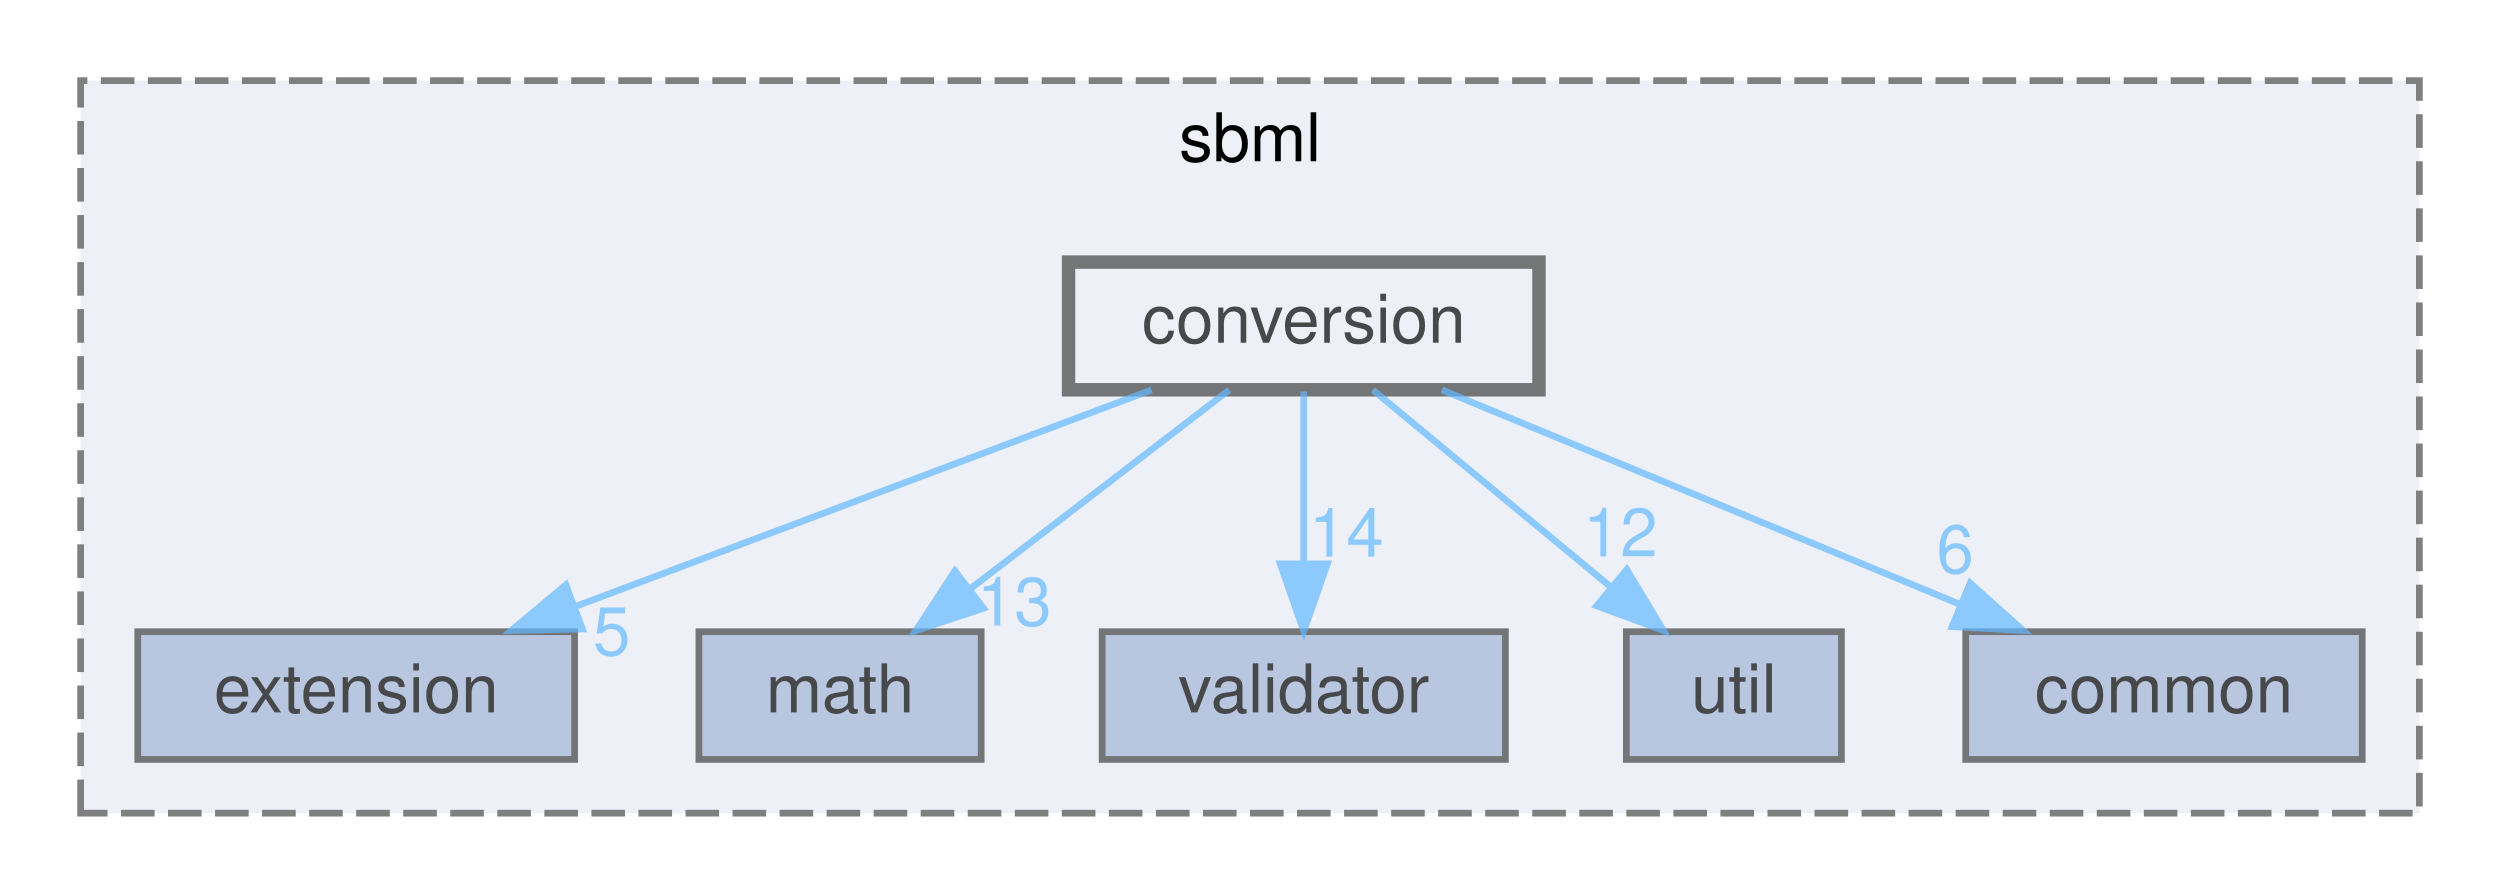
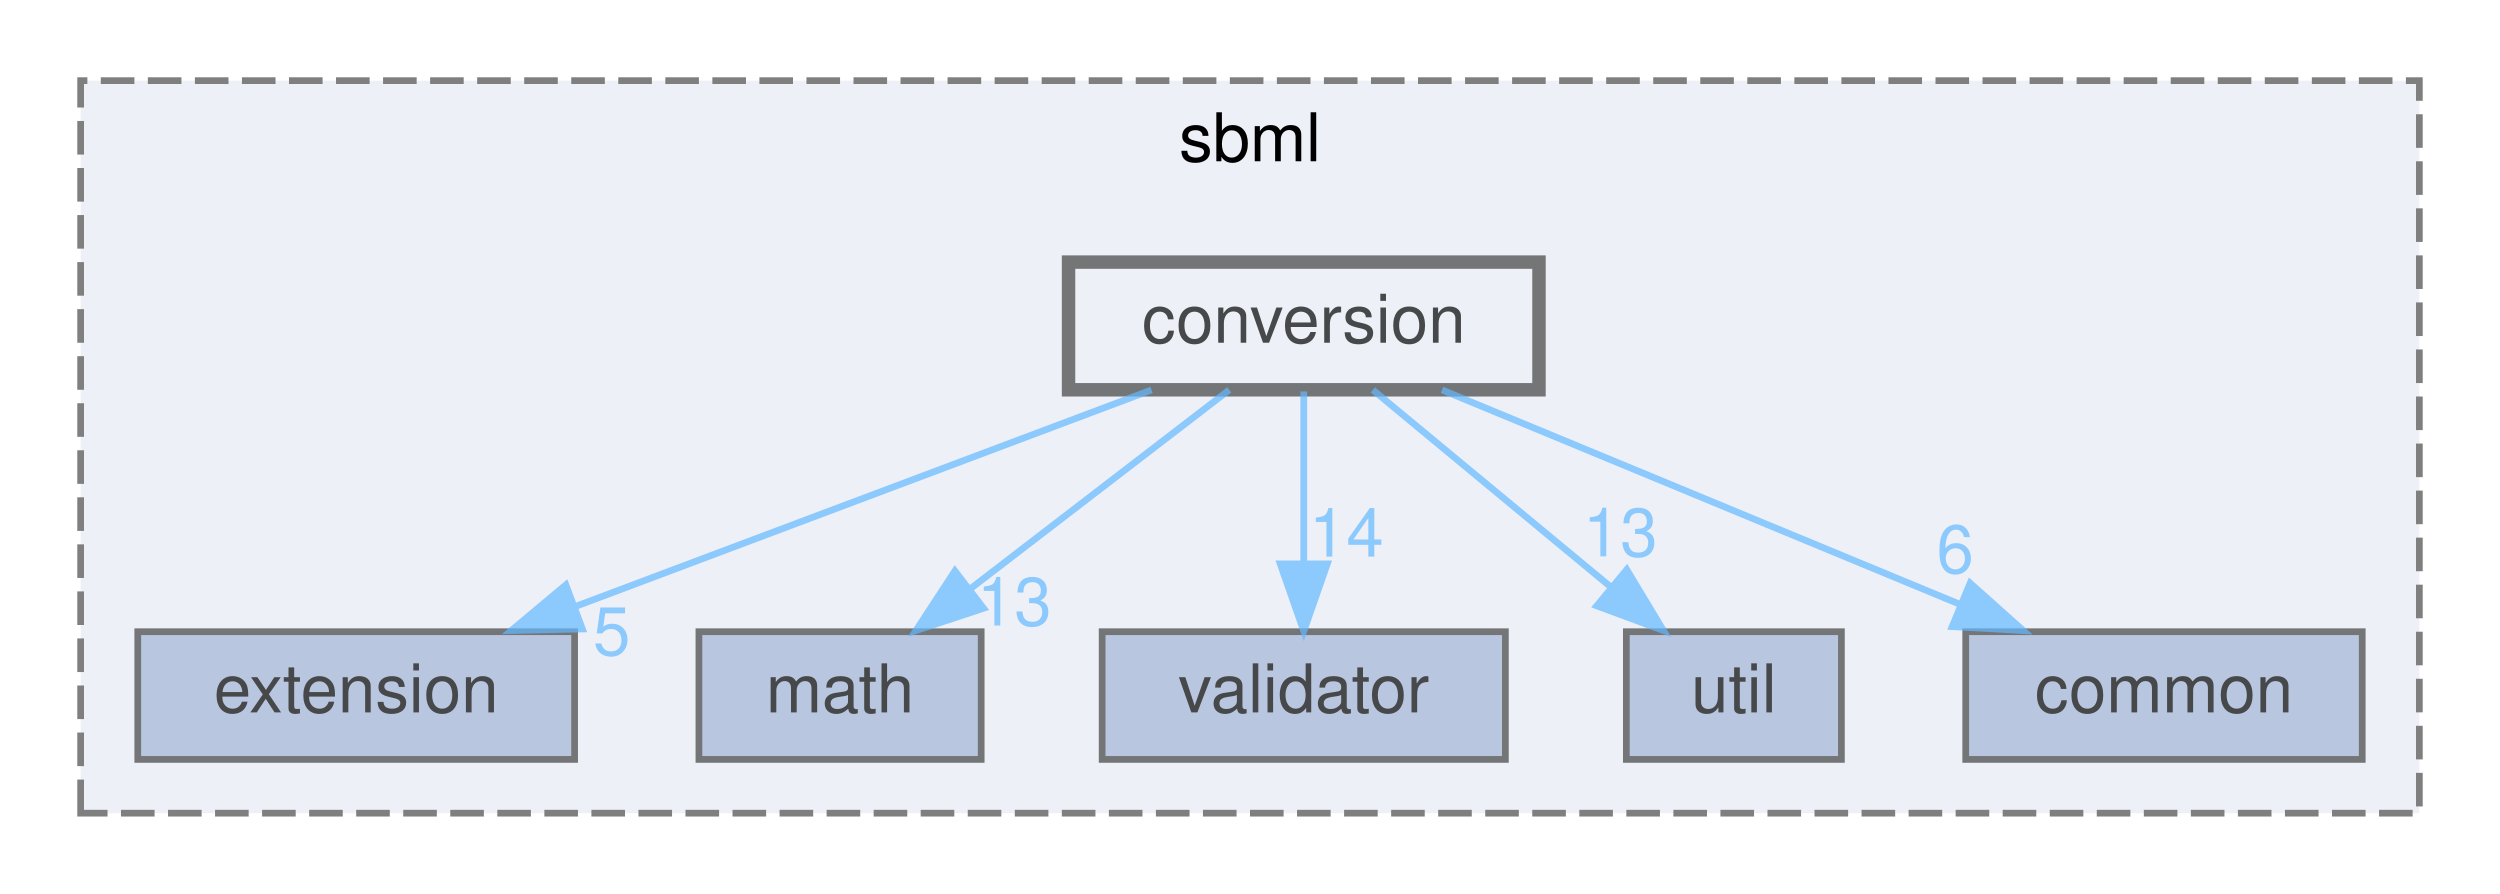
<svg xmlns="http://www.w3.org/2000/svg" xmlns:xlink="http://www.w3.org/1999/xlink" width="372pt" height="133pt" viewBox="0.00 0.00 372.00 133.00">
  <svg id="main" version="1.1" xml:space="preserve">
    <style type="text/css">
.node, .edge {opacity: 0.7;}
.node.selected, .edge.selected {opacity: 1;}
.edge:hover path { stroke: red; }
.edge:hover polygon { stroke: red; fill: red; }
</style>
    <svg id="graph" class="graph">
      <g id="graph0" class="graph" transform="scale(1 1) rotate(0) translate(4 129)">
        <g id="clust1" class="cluster">
          <g id="a_clust1">
            <a xlink:href="dir_a359a38bc464cff0ef8a57dc34360380.html" target="_top" xlink:title="sbml">
              <polygon fill="#edf0f7" stroke="#7f7f7f" stroke-dasharray="5,2" points="8,-8 8,-117 356,-117 356,-8 8,-8" />
              <text text-anchor="middle" x="182" y="-105" font-family="Helvetica,sans-Serif" font-size="10.00">sbml</text>
            </a>
          </g>
        </g>
        <g id="node1" class="node">
          <g id="a_node1">
            <a xlink:href="dir_3f96c34ad80e9031c68706862fabf1a4.html" target="_top" xlink:title="extension">
              <polygon fill="#a2b4d6" stroke="#404040" points="81.5,-35 16.5,-35 16.5,-16 81.5,-16 81.5,-35" />
              <text text-anchor="middle" x="49" y="-23" font-family="Helvetica,sans-Serif" font-size="10.00">extension</text>
            </a>
          </g>
        </g>
        <g id="node2" class="node">
          <g id="a_node2">
            <a xlink:href="dir_48ff6375d03f1aa509a6e0480f966544.html" target="_top" xlink:title="math">
              <polygon fill="#a2b4d6" stroke="#404040" points="142,-35 100,-35 100,-16 142,-16 142,-35" />
              <text text-anchor="middle" x="121" y="-23" font-family="Helvetica,sans-Serif" font-size="10.00">math</text>
            </a>
          </g>
        </g>
        <g id="node3" class="node">
          <g id="a_node3">
            <a xlink:href="dir_a0a785b8d726fb513b94381e63693443.html" target="_top" xlink:title="validator">
              <polygon fill="#a2b4d6" stroke="#404040" points="220,-35 160,-35 160,-16 220,-16 220,-35" />
              <text text-anchor="middle" x="190" y="-23" font-family="Helvetica,sans-Serif" font-size="10.00">validator</text>
            </a>
          </g>
        </g>
        <g id="node4" class="node">
          <g id="a_node4">
            <a xlink:href="dir_c541d4b187fc5f863b4735b323978e0f.html" target="_top" xlink:title="util">
              <polygon fill="#a2b4d6" stroke="#404040" points="270,-35 238,-35 238,-16 270,-16 270,-35" />
              <text text-anchor="middle" x="254" y="-23" font-family="Helvetica,sans-Serif" font-size="10.00">util</text>
            </a>
          </g>
        </g>
        <g id="node5" class="node">
          <g id="a_node5">
            <a xlink:href="dir_fd1e11fb0964f7346e999e146b0dfd59.html" target="_top" xlink:title="common">
              <polygon fill="#a2b4d6" stroke="#404040" points="347.5,-35 288.5,-35 288.5,-16 347.5,-16 347.5,-35" />
              <text text-anchor="middle" x="318" y="-23" font-family="Helvetica,sans-Serif" font-size="10.00">common</text>
            </a>
          </g>
        </g>
        <g id="node6" class="node">
          <g id="a_node6">
            <a xlink:href="dir_d3b86ce335ad818909ececff0fac1eca.html" target="_top" xlink:title="conversion">
              <polygon fill="#edf0f7" stroke="#404040" stroke-width="2" points="225,-90 155,-90 155,-71 225,-71 225,-90" />
              <text text-anchor="middle" x="190" y="-78" font-family="Helvetica,sans-Serif" font-size="10.00">conversion</text>
            </a>
          </g>
        </g>
        <g id="edge1" class="edge">
          <g id="a_edge1">
            <a xlink:href="dir_000012_000014.html" target="_top">
              <path fill="none" stroke="#63b8ff" d="M167.35,-70.98C144.15,-62.27 107.88,-48.63 81.6,-38.75" />
              <polygon fill="#63b8ff" stroke="#63b8ff" points="82.66,-35.41 72.07,-35.17 80.2,-41.97 82.66,-35.41" />
            </a>
          </g>
          <g id="a_edge1-headlabel">
            <a xlink:href="dir_000012_000014.html" target="_top" xlink:title="5">
              <text text-anchor="middle" x="87.02" y="-31.52" font-family="Helvetica,sans-Serif" font-size="10.00" fill="#63b8ff">5</text>
            </a>
          </g>
        </g>
        <g id="edge2" class="edge">
          <g id="a_edge2">
            <a xlink:href="dir_000012_000027.html" target="_top">
              <path fill="none" stroke="#63b8ff" d="M178.91,-70.98C168.51,-63 152.74,-50.88 140.28,-41.31" />
              <polygon fill="#63b8ff" stroke="#63b8ff" points="142.35,-38.49 132.29,-35.17 138.09,-44.04 142.35,-38.49" />
            </a>
          </g>
          <g id="a_edge2-headlabel">
            <a xlink:href="dir_000012_000027.html" target="_top" xlink:title="13">
              <text text-anchor="middle" x="146.93" y="-35.92" font-family="Helvetica,sans-Serif" font-size="10.00" fill="#63b8ff">13</text>
            </a>
          </g>
        </g>
        <g id="edge3" class="edge">
          <g id="a_edge3">
            <a xlink:href="dir_000012_000058.html" target="_top">
              <path fill="none" stroke="#63b8ff" d="M190,-70.75C190,-63.8 190,-53.85 190,-45.13" />
              <polygon fill="#63b8ff" stroke="#63b8ff" points="193.5,-45.09 190,-35.09 186.5,-45.09 193.5,-45.09" />
            </a>
          </g>
          <g id="a_edge3-headlabel">
            <a xlink:href="dir_000012_000058.html" target="_top" xlink:title="14">
              <text text-anchor="middle" x="196.34" y="-46.18" font-family="Helvetica,sans-Serif" font-size="10.00" fill="#63b8ff">14</text>
            </a>
          </g>
        </g>
        <g id="edge4" class="edge">
          <g id="a_edge4">
            <a xlink:href="dir_000012_000048.html" target="_top">
              <path fill="none" stroke="#63b8ff" d="M200.28,-70.98C209.84,-63.07 224.28,-51.11 235.78,-41.58" />
              <polygon fill="#63b8ff" stroke="#63b8ff" points="238.06,-44.24 243.53,-35.17 233.6,-38.85 238.06,-44.24" />
            </a>
          </g>
          <g id="a_edge4-headlabel">
-             <a xlink:href="dir_000012_000048.html" target="_top" xlink:title="12">
-               <text text-anchor="middle" x="237.1" y="-46.22" font-family="Helvetica,sans-Serif" font-size="10.00" fill="#63b8ff">12</text>
+             <a xlink:href="dir_000012_000048.html" target="_top" xlink:title="13">
+               <text text-anchor="middle" x="237.1" y="-46.22" font-family="Helvetica,sans-Serif" font-size="10.00" fill="#63b8ff">13</text>
            </a>
          </g>
        </g>
        <g id="edge5" class="edge">
          <g id="a_edge5">
            <a xlink:href="dir_000012_000001.html" target="_top">
              <path fill="none" stroke="#63b8ff" d="M210.57,-70.98C231.43,-62.34 263.97,-48.87 287.77,-39.02" />
              <polygon fill="#63b8ff" stroke="#63b8ff" points="289.16,-42.23 297.06,-35.17 286.48,-35.76 289.16,-42.23" />
            </a>
          </g>
          <g id="a_edge5-headlabel">
            <a xlink:href="dir_000012_000001.html" target="_top" xlink:title="6">
              <text text-anchor="middle" x="286.93" y="-43.73" font-family="Helvetica,sans-Serif" font-size="10.00" fill="#63b8ff">6</text>
            </a>
          </g>
        </g>
      </g>
    </svg>
  </svg>
  <style type="text/css">

[data-mouse-over-selected='false'] { opacity: 0.7; }
[data-mouse-over-selected='true']  { opacity: 1.0; }

</style>
</svg>
